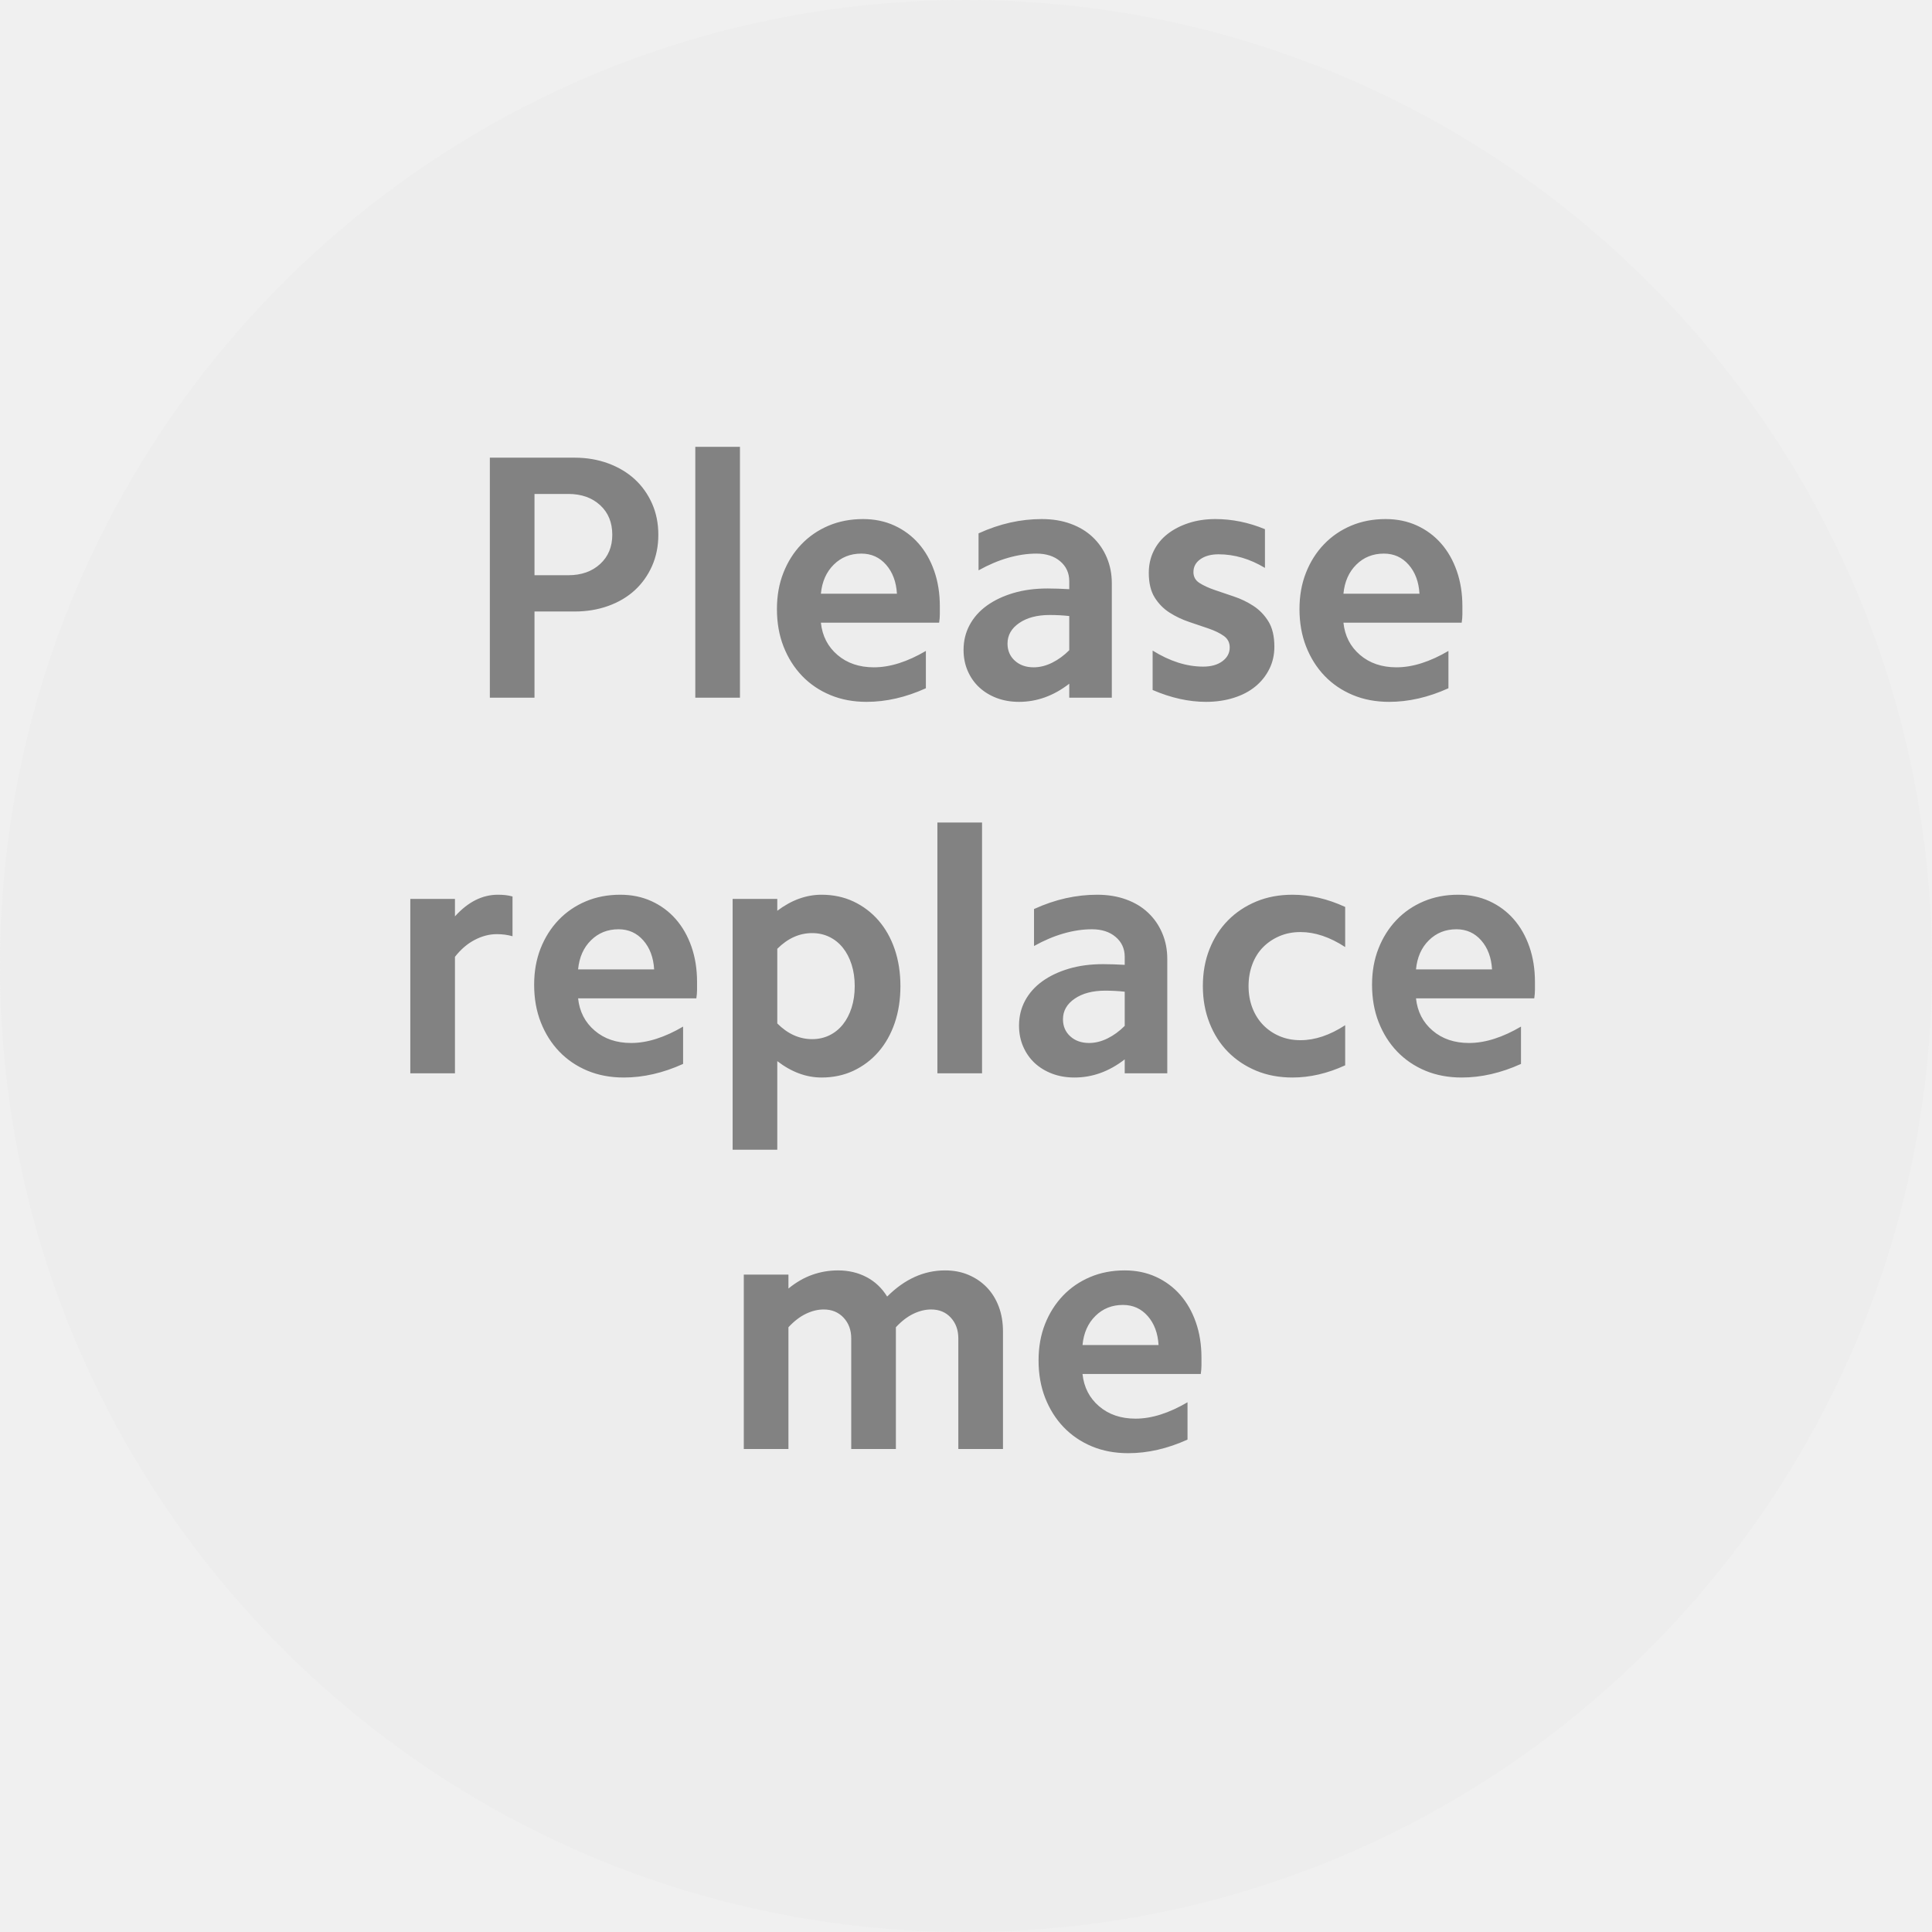
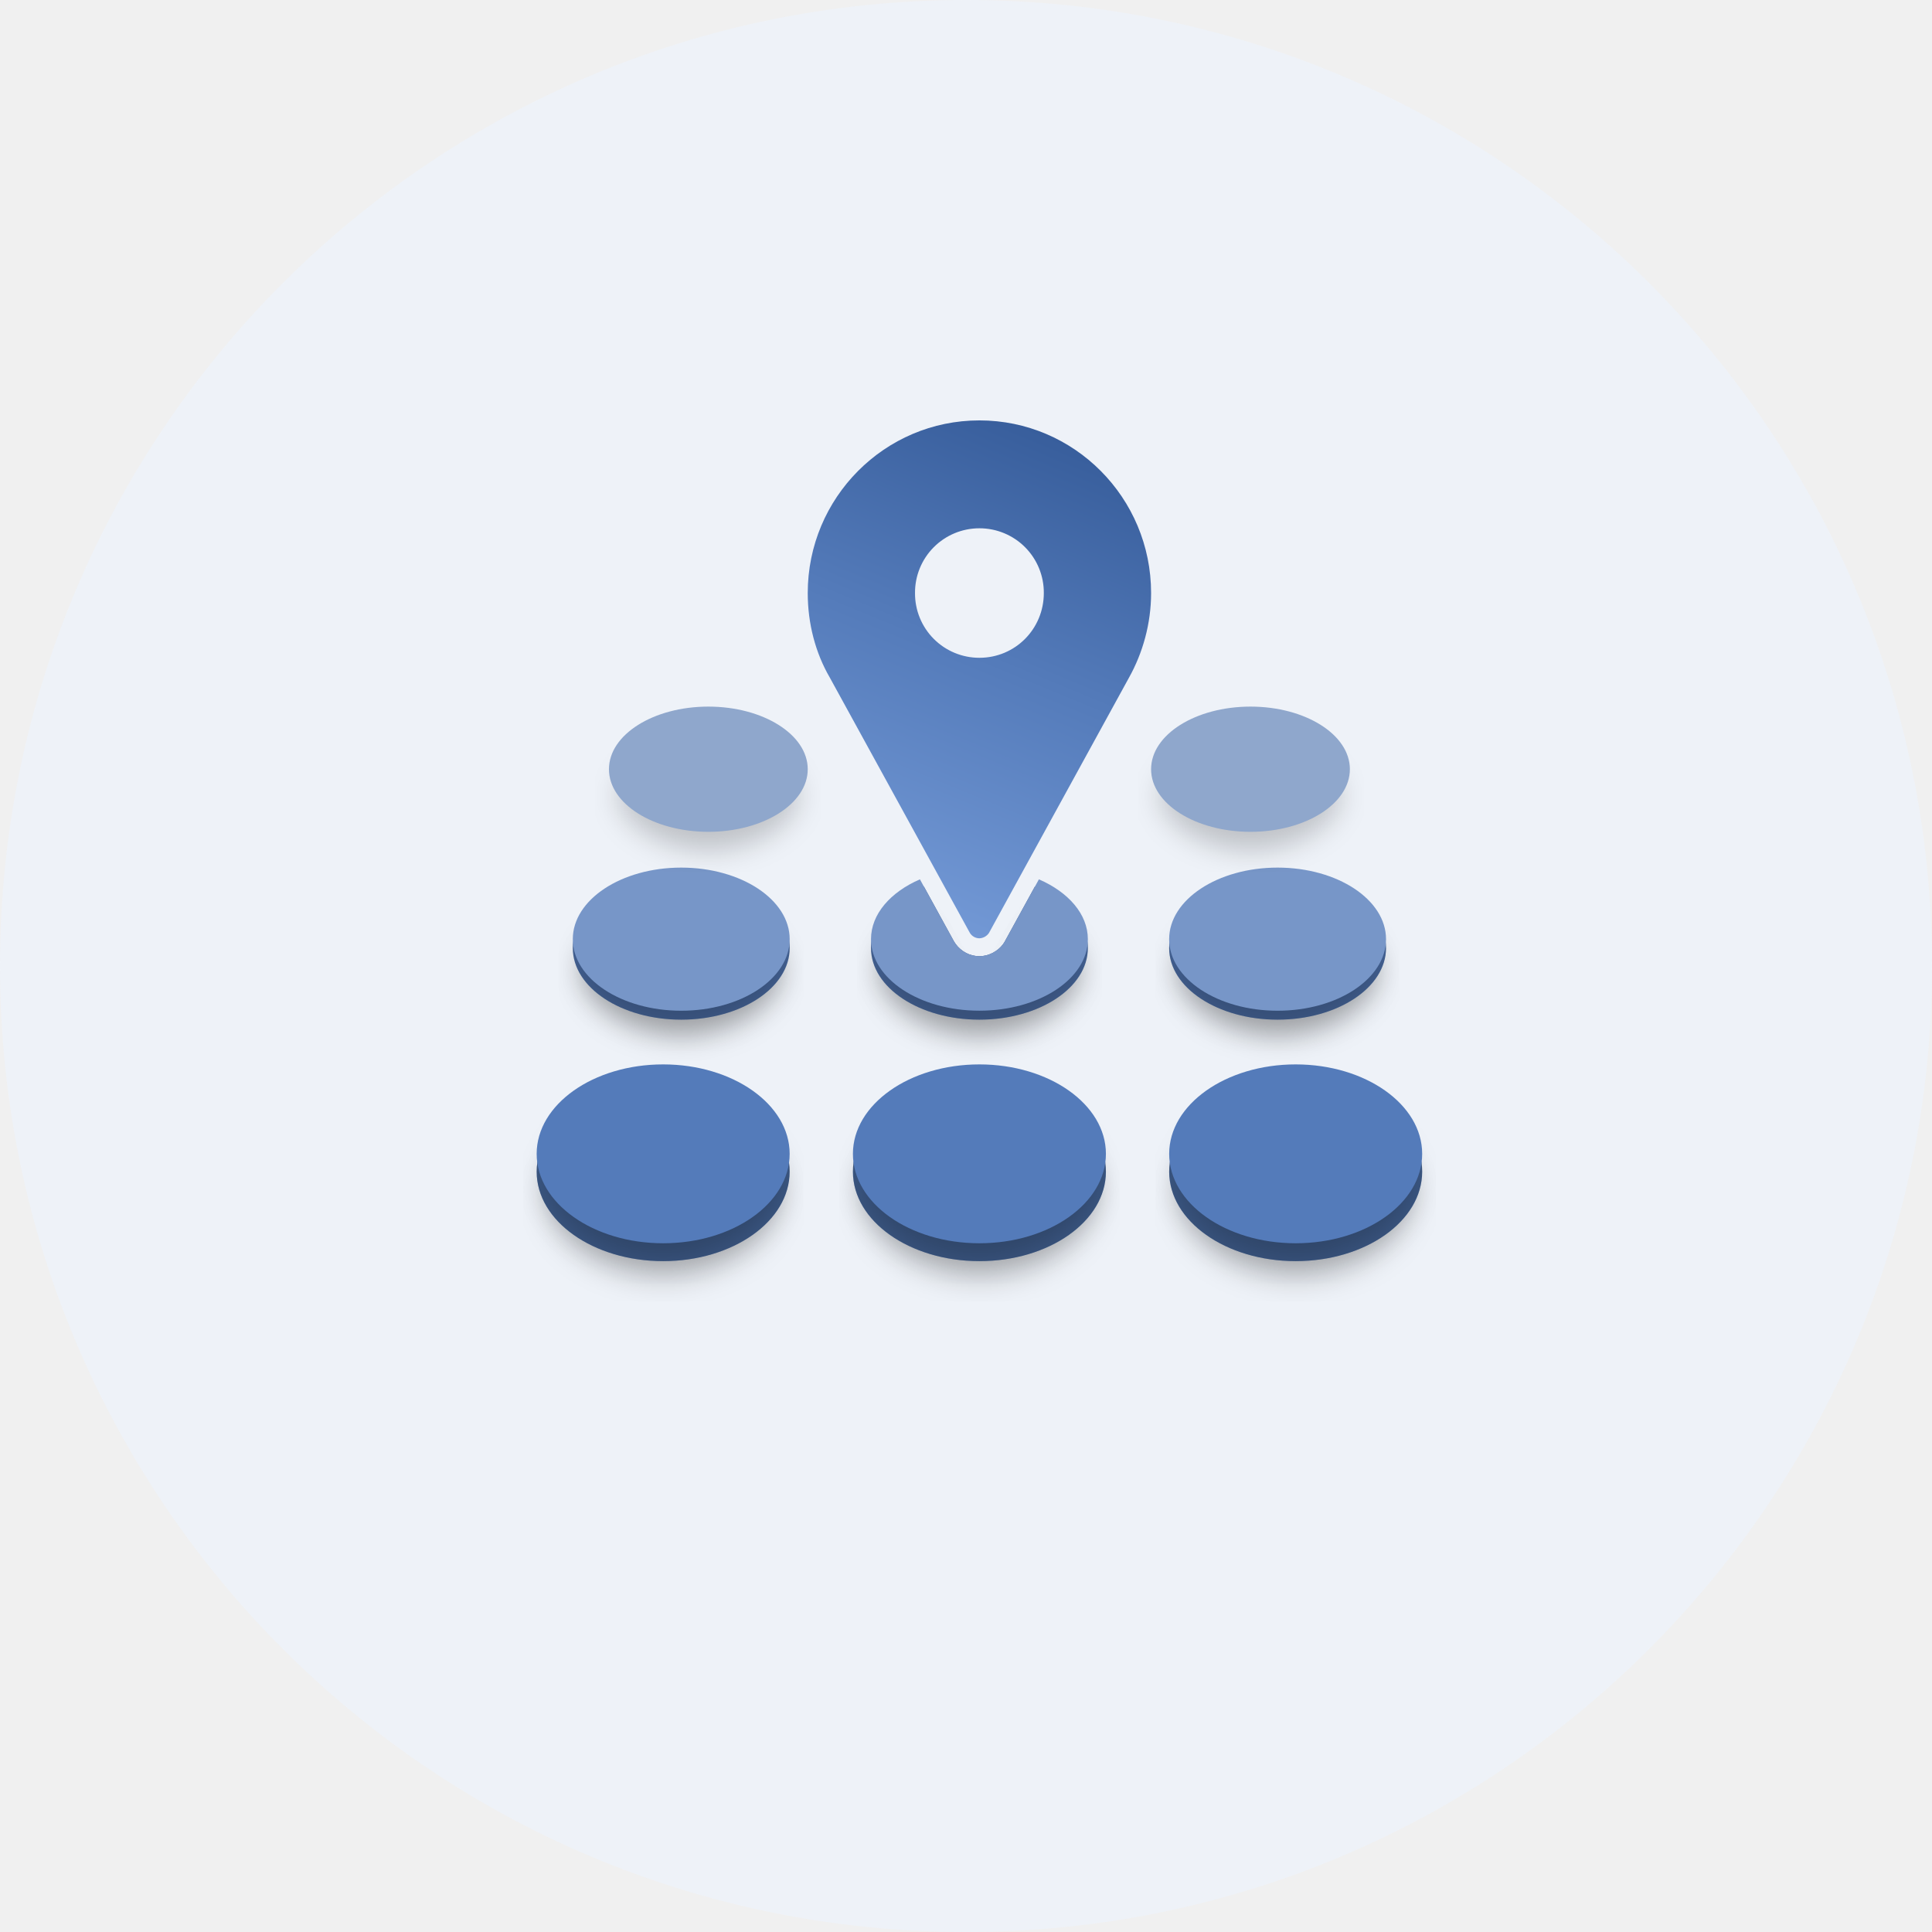
- <svg xmlns="http://www.w3.org/2000/svg" xmlns:xlink="http://www.w3.org/1999/xlink" width="72px" height="72px" viewBox="0 0 72 72" version="1.1">
+ <svg xmlns="http://www.w3.org/2000/svg" xmlns:xlink="http://www.w3.org/1999/xlink" width="72" height="72" viewBox="0 0 72 72">
+   <defs />
  <defs>
-     <circle id="path-1" cx="36" cy="36" r="36" />
+     <filter id="b" width="112.4%" height="140.3%" x="-6.2%" y="-10.1%" filterUnits="objectBoundingBox">
+       <feMorphology in="SourceAlpha" radius=".5" result="shadowSpreadOuter1" />
+       <feOffset dy="1" in="shadowSpreadOuter1" result="shadowOffsetOuter1" />
+       <feGaussianBlur in="shadowOffsetOuter1" result="shadowBlurOuter1" stdDeviation=".5" />
+       <feColorMatrix in="shadowBlurOuter1" values="0 0 0 0 0 0 0 0 0 0 0 0 0 0 0 0 0 0 0.199 0" />
+     </filter>
+     <filter id="d" width="112.4%" height="137.5%" x="-6.2%" y="-9.4%" filterUnits="objectBoundingBox">
+       <feMorphology in="SourceAlpha" radius=".5" result="shadowSpreadOuter1" />
+       <feOffset dy="1" in="shadowSpreadOuter1" result="shadowOffsetOuter1" />
+       <feGaussianBlur in="shadowOffsetOuter1" result="shadowBlurOuter1" stdDeviation=".5" />
+       <feColorMatrix in="shadowBlurOuter1" values="0 0 0 0 0 0 0 0 0 0 0 0 0 0 0 0 0 0 0.199 0" />
+     </filter>
+     <filter id="f" width="112.4%" height="137.5%" x="-6.2%" y="-9.4%" filterUnits="objectBoundingBox">
+       <feMorphology in="SourceAlpha" radius=".5" result="shadowSpreadOuter1" />
+       <feOffset dy="1" in="shadowSpreadOuter1" result="shadowOffsetOuter1" />
+       <feGaussianBlur in="shadowOffsetOuter1" result="shadowBlurOuter1" stdDeviation=".5" />
+       <feColorMatrix in="shadowBlurOuter1" values="0 0 0 0 0 0 0 0 0 0 0 0 0 0 0 0 0 0 0.199 0" />
+     </filter>
+     <filter id="h" width="112.4%" height="140.8%" x="-6.2%" y="-10.2%" filterUnits="objectBoundingBox">
+       <feMorphology in="SourceAlpha" radius=".5" result="shadowSpreadOuter1" />
+       <feOffset dy="1" in="shadowSpreadOuter1" result="shadowOffsetOuter1" />
+       <feGaussianBlur in="shadowOffsetOuter1" result="shadowBlurOuter1" stdDeviation=".5" />
+       <feColorMatrix in="shadowBlurOuter1" values="0 0 0 0 0 0 0 0 0 0 0 0 0 0 0 0 0 0 0.199 0" />
+     </filter>
+     <filter id="j" width="112.4%" height="137.5%" x="-6.2%" y="-9.4%" filterUnits="objectBoundingBox">
+       <feMorphology in="SourceAlpha" radius=".5" result="shadowSpreadOuter1" />
+       <feOffset dy="1" in="shadowSpreadOuter1" result="shadowOffsetOuter1" />
+       <feGaussianBlur in="shadowOffsetOuter1" result="shadowBlurOuter1" stdDeviation=".5" />
+       <feColorMatrix in="shadowBlurOuter1" values="0 0 0 0 0 0 0 0 0 0 0 0 0 0 0 0 0 0 0.199 0" />
+     </filter>
+     <filter id="l" width="112.4%" height="137.5%" x="-6.2%" y="-9.4%" filterUnits="objectBoundingBox">
+       <feMorphology in="SourceAlpha" radius=".5" result="shadowSpreadOuter1" />
+       <feOffset dy="1" in="shadowSpreadOuter1" result="shadowOffsetOuter1" />
+       <feGaussianBlur in="shadowOffsetOuter1" result="shadowBlurOuter1" stdDeviation=".5" />
+       <feColorMatrix in="shadowBlurOuter1" values="0 0 0 0 0 0 0 0 0 0 0 0 0 0 0 0 0 0 0.199 0" />
+     </filter>
+     <filter id="n" width="113.5%" height="142.9%" x="-6.7%" y="-10.7%" filterUnits="objectBoundingBox">
+       <feMorphology in="SourceAlpha" radius=".5" result="shadowSpreadOuter1" />
+       <feOffset dy="1" in="shadowSpreadOuter1" result="shadowOffsetOuter1" />
+       <feGaussianBlur in="shadowOffsetOuter1" result="shadowBlurOuter1" stdDeviation=".5" />
+       <feColorMatrix in="shadowBlurOuter1" values="0 0 0 0 0 0 0 0 0 0 0 0 0 0 0 0 0 0 0.199 0" />
+     </filter>
+     <filter id="p" width="113.5%" height="142.9%" x="-6.7%" y="-10.7%" filterUnits="objectBoundingBox">
+       <feMorphology in="SourceAlpha" radius=".5" result="shadowSpreadOuter1" />
+       <feOffset dy="1" in="shadowSpreadOuter1" result="shadowOffsetOuter1" />
+       <feGaussianBlur in="shadowOffsetOuter1" result="shadowBlurOuter1" stdDeviation=".5" />
+       <feColorMatrix in="shadowBlurOuter1" values="0 0 0 0 0 0 0 0 0 0 0 0 0 0 0 0 0 0 0.199 0" />
+     </filter>
+     <filter id="r" width="110.6%" height="130%" x="-5.3%" y="-7.5%" filterUnits="objectBoundingBox">
+       <feMorphology in="SourceAlpha" radius=".5" result="shadowSpreadOuter1" />
+       <feOffset dy="1" in="shadowSpreadOuter1" result="shadowOffsetOuter1" />
+       <feGaussianBlur in="shadowOffsetOuter1" result="shadowBlurOuter1" stdDeviation=".5" />
+       <feColorMatrix in="shadowBlurOuter1" values="0 0 0 0 0 0 0 0 0 0 0 0 0 0 0 0 0 0 0.199 0" />
+     </filter>
+     <filter id="t" width="110.6%" height="130%" x="-5.3%" y="-7.5%" filterUnits="objectBoundingBox">
+       <feMorphology in="SourceAlpha" radius=".5" result="shadowSpreadOuter1" />
+       <feOffset dy="1" in="shadowSpreadOuter1" result="shadowOffsetOuter1" />
+       <feGaussianBlur in="shadowOffsetOuter1" result="shadowBlurOuter1" stdDeviation=".5" />
+       <feColorMatrix in="shadowBlurOuter1" values="0 0 0 0 0 0 0 0 0 0 0 0 0 0 0 0 0 0 0.199 0" />
+     </filter>
+     <filter id="v" width="110.6%" height="130%" x="-5.3%" y="-7.5%" filterUnits="objectBoundingBox">
+       <feMorphology in="SourceAlpha" radius=".5" result="shadowSpreadOuter1" />
+       <feOffset dy="1" in="shadowSpreadOuter1" result="shadowOffsetOuter1" />
+       <feGaussianBlur in="shadowOffsetOuter1" result="shadowBlurOuter1" stdDeviation=".5" />
+       <feColorMatrix in="shadowBlurOuter1" values="0 0 0 0 0 0 0 0 0 0 0 0 0 0 0 0 0 0 0.199 0" />
+     </filter>
+     <filter id="x" width="110.6%" height="130%" x="-5.3%" y="-7.5%" filterUnits="objectBoundingBox">
+       <feMorphology in="SourceAlpha" radius=".5" result="shadowSpreadOuter1" />
+       <feOffset dy="1" in="shadowSpreadOuter1" result="shadowOffsetOuter1" />
+       <feGaussianBlur in="shadowOffsetOuter1" result="shadowBlurOuter1" stdDeviation=".5" />
+       <feColorMatrix in="shadowBlurOuter1" values="0 0 0 0 0 0 0 0 0 0 0 0 0 0 0 0 0 0 0.199 0" />
+     </filter>
+     <filter id="z" width="110.6%" height="130%" x="-5.3%" y="-7.5%" filterUnits="objectBoundingBox">
+       <feMorphology in="SourceAlpha" radius=".5" result="shadowSpreadOuter1" />
+       <feOffset dy="1" in="shadowSpreadOuter1" result="shadowOffsetOuter1" />
+       <feGaussianBlur in="shadowOffsetOuter1" result="shadowBlurOuter1" stdDeviation=".5" />
+       <feColorMatrix in="shadowBlurOuter1" values="0 0 0 0 0 0 0 0 0 0 0 0 0 0 0 0 0 0 0.199 0" />
+     </filter>
+     <filter id="B" width="110.6%" height="130%" x="-5.3%" y="-7.5%" filterUnits="objectBoundingBox">
+       <feMorphology in="SourceAlpha" radius=".5" result="shadowSpreadOuter1" />
+       <feOffset dy="1" in="shadowSpreadOuter1" result="shadowOffsetOuter1" />
+       <feGaussianBlur in="shadowOffsetOuter1" result="shadowBlurOuter1" stdDeviation=".5" />
+       <feColorMatrix in="shadowBlurOuter1" values="0 0 0 0 0 0 0 0 0 0 0 0 0 0 0 0 0 0 0.199 0" />
+     </filter>
+     <ellipse id="e" cx="5.388" cy="9" rx="4.041" ry="2.667" />
+     <ellipse id="g" cx="27.612" cy="9" rx="4.041" ry="2.667" />
+     <ellipse id="k" cx="5.388" cy="8.667" rx="4.041" ry="2.667" />
+     <ellipse id="m" cx="27.612" cy="8.667" rx="4.041" ry="2.667" />
+     <ellipse id="o" cx="6.398" cy="2.333" rx="3.704" ry="2.333" />
+     <ellipse id="q" cx="26.602" cy="2.333" rx="3.704" ry="2.333" />
+     <ellipse id="s" cx="16.5" cy="17.333" rx="4.714" ry="3.333" />
+     <ellipse id="u" cx="4.714" cy="17.333" rx="4.714" ry="3.333" />
+     <ellipse id="w" cx="28.286" cy="17.333" rx="4.714" ry="3.333" />
+     <ellipse id="y" cx="16.5" cy="16.667" rx="4.714" ry="3.333" />
+     <ellipse id="A" cx="4.714" cy="16.667" rx="4.714" ry="3.333" />
+     <ellipse id="C" cx="28.286" cy="16.667" rx="4.714" ry="3.333" />
+     <path id="c" d="M18.567 6.708c1.182.466 1.974 1.318 1.974 2.292 0 1.473-1.81 2.667-4.041 2.667-2.232 0-4.04-1.194-4.04-2.667 0-.974.79-1.826 1.972-2.291l1.12 2.043.06.09c.207.285.533.46.888.46.338 0 .68-.177.88-.446l.055-.083 1.132-2.065z" />
+     <path id="i" d="M18.717 6.437c1.099.477 1.824 1.297 1.824 2.23 0 1.472-1.81 2.666-4.041 2.666-2.232 0-4.04-1.194-4.04-2.666 0-.933.724-1.753 1.823-2.23l1.27 2.315.058.09c.208.285.534.46.889.46.338 0 .68-.177.88-.446l.055-.083 1.282-2.336z" />
+     <linearGradient id="D" x1="66.28%" x2="39.381%" y1="0%" y2="97.471%">
+       <stop offset="0%" stop-color="#375D9B" />
+       <stop offset="47.631%" stop-color="#547BBA" />
+       <stop offset="100%" stop-color="#7298D5" />
+     </linearGradient>
+     <circle id="a" cx="36" cy="36" r="36" />
  </defs>
-   <g id="Molecules-/-Cards-/-HelpCenter-/-cat_unknown" stroke="none" stroke-width="1" fill="none" fill-rule="evenodd">
-     <g id="Molecules-/-Cards-/-Feature-Grid-Block" fill-rule="nonzero">
-       <g id="Atoms-/-Icons-/-Backgrounds-/-Colours">
-         <use fill="#FFFFFF" xlink:href="#path-1" />
-         <use fill-opacity="0.1" fill="#4C4C4C" xlink:href="#path-1" />
-       </g>
+   <g fill="none" fill-rule="evenodd">
+     <g fill-rule="nonzero">
+       <use fill="#FFF" xlink:href="#a" />
+       <use fill="#547BBA" fill-opacity=".1" xlink:href="#a" />
    </g>
-     <path d="M19.919,26 L19.919,22.789 L21.414,22.789 C21.865,22.789 22.283,22.72 22.669,22.581 C23.054,22.442 23.384,22.247 23.657,21.996 C23.93,21.745 24.144,21.444 24.3,21.093 C24.456,20.741 24.534,20.354 24.534,19.929 C24.534,19.504 24.456,19.116 24.3,18.765 C24.144,18.415 23.93,18.113 23.657,17.862 C23.384,17.611 23.054,17.413 22.669,17.27 C22.283,17.128 21.865,17.056 21.414,17.056 L21.414,17.056 L18.255,17.056 L18.255,26 L19.919,26 Z M21.18,21.437 L19.919,21.437 L19.919,18.408 L21.18,18.408 C21.665,18.408 22.06,18.547 22.363,18.824 C22.666,19.101 22.818,19.47 22.818,19.929 C22.818,20.38 22.666,20.744 22.363,21.021 C22.06,21.298 21.665,21.437 21.18,21.437 L21.18,21.437 Z M27.576,26 L27.576,16.653 L25.912,16.653 L25.912,26 L27.576,26 Z M32.295,26.156 C33.023,26.156 33.76,25.987 34.505,25.649 L34.505,25.649 L34.505,24.258 C34.167,24.457 33.836,24.609 33.511,24.713 C33.185,24.817 32.871,24.869 32.568,24.869 C32.022,24.869 31.569,24.715 31.209,24.407 C30.85,24.1 30.644,23.699 30.592,23.205 L30.592,23.205 L34.999,23.205 C35.016,23.092 35.025,22.986 35.025,22.887 L35.025,22.887 L35.025,22.594 C35.025,22.117 34.956,21.68 34.817,21.281 C34.678,20.882 34.483,20.54 34.232,20.254 C33.981,19.968 33.679,19.745 33.328,19.584 C32.977,19.424 32.59,19.344 32.165,19.344 C31.697,19.344 31.268,19.426 30.878,19.591 C30.488,19.756 30.15,19.988 29.864,20.287 C29.578,20.585 29.355,20.939 29.195,21.346 C29.034,21.753 28.954,22.204 28.954,22.698 C28.954,23.209 29.036,23.675 29.201,24.096 C29.366,24.516 29.595,24.88 29.89,25.188 C30.185,25.495 30.536,25.733 30.943,25.902 C31.35,26.072 31.801,26.156 32.295,26.156 Z M33.426,22.126 L30.592,22.126 C30.635,21.675 30.796,21.314 31.073,21.041 C31.35,20.767 31.693,20.631 32.1,20.631 C32.473,20.631 32.78,20.77 33.023,21.047 C33.266,21.324 33.4,21.684 33.426,22.126 L33.426,22.126 Z M37.976,26.156 C38.643,26.156 39.267,25.931 39.848,25.48 L39.848,25.48 L39.848,26 L41.434,26 L41.434,21.736 C41.434,21.389 41.371,21.069 41.245,20.774 C41.12,20.479 40.944,20.226 40.719,20.014 C40.494,19.801 40.221,19.637 39.9,19.52 C39.579,19.402 39.22,19.344 38.821,19.344 C38.431,19.344 38.041,19.387 37.651,19.474 C37.261,19.561 36.867,19.695 36.468,19.877 L36.468,19.877 L36.468,21.255 C36.841,21.047 37.209,20.891 37.573,20.787 C37.937,20.683 38.288,20.631 38.626,20.631 C38.99,20.631 39.285,20.726 39.51,20.917 C39.735,21.108 39.848,21.355 39.848,21.658 L39.848,21.658 L39.848,21.957 C39.701,21.948 39.562,21.942 39.432,21.938 C39.302,21.933 39.172,21.931 39.042,21.931 C38.574,21.931 38.149,21.987 37.768,22.1 C37.387,22.213 37.057,22.369 36.78,22.568 C36.503,22.767 36.288,23.008 36.136,23.29 C35.985,23.571 35.909,23.881 35.909,24.219 C35.909,24.505 35.961,24.767 36.065,25.006 C36.169,25.244 36.312,25.448 36.494,25.616 C36.676,25.785 36.893,25.918 37.144,26.013 C37.395,26.108 37.673,26.156 37.976,26.156 Z M38.522,24.869 C38.236,24.869 38.002,24.787 37.82,24.622 C37.638,24.457 37.547,24.245 37.547,23.985 C37.547,23.673 37.692,23.417 37.983,23.218 C38.273,23.019 38.652,22.919 39.12,22.919 C39.371,22.919 39.614,22.932 39.848,22.958 L39.848,22.958 L39.848,24.232 C39.649,24.431 39.434,24.587 39.205,24.7 C38.975,24.813 38.747,24.869 38.522,24.869 Z M44.944,26.156 C45.317,26.156 45.661,26.106 45.977,26.006 C46.294,25.907 46.562,25.766 46.783,25.584 C47.005,25.402 47.178,25.185 47.303,24.934 C47.429,24.683 47.492,24.405 47.492,24.102 C47.492,23.712 47.418,23.398 47.271,23.16 C47.124,22.921 46.937,22.728 46.712,22.581 C46.487,22.434 46.244,22.317 45.984,22.23 C45.724,22.143 45.481,22.061 45.256,21.983 C45.031,21.905 44.844,21.818 44.697,21.723 C44.55,21.628 44.476,21.493 44.476,21.32 C44.476,21.121 44.563,20.96 44.736,20.839 C44.909,20.718 45.135,20.657 45.412,20.657 C46.001,20.657 46.578,20.826 47.141,21.164 L47.141,21.164 L47.141,19.721 C46.534,19.47 45.919,19.344 45.295,19.344 C44.931,19.344 44.597,19.394 44.294,19.494 C43.991,19.593 43.728,19.73 43.508,19.903 C43.286,20.076 43.115,20.287 42.994,20.534 C42.873,20.78 42.812,21.051 42.812,21.346 C42.812,21.727 42.886,22.035 43.033,22.269 C43.18,22.503 43.367,22.692 43.592,22.834 C43.817,22.977 44.06,23.092 44.32,23.179 C44.58,23.266 44.823,23.348 45.048,23.426 C45.273,23.504 45.46,23.595 45.607,23.699 C45.754,23.803 45.828,23.946 45.828,24.128 C45.828,24.336 45.737,24.507 45.555,24.642 C45.373,24.776 45.135,24.843 44.84,24.843 C44.225,24.843 43.596,24.644 42.955,24.245 L42.955,24.245 L42.955,25.714 C43.64,26.009 44.303,26.156 44.944,26.156 Z M51.769,26.156 C52.497,26.156 53.234,25.987 53.979,25.649 L53.979,25.649 L53.979,24.258 C53.641,24.457 53.309,24.609 52.984,24.713 C52.66,24.817 52.345,24.869 52.042,24.869 C51.496,24.869 51.043,24.715 50.684,24.407 C50.324,24.1 50.118,23.699 50.066,23.205 L50.066,23.205 L54.473,23.205 C54.49,23.092 54.499,22.986 54.499,22.887 L54.499,22.887 L54.499,22.594 C54.499,22.117 54.43,21.68 54.291,21.281 C54.152,20.882 53.957,20.54 53.706,20.254 C53.455,19.968 53.154,19.745 52.803,19.584 C52.452,19.424 52.064,19.344 51.639,19.344 C51.171,19.344 50.742,19.426 50.352,19.591 C49.962,19.756 49.624,19.988 49.338,20.287 C49.052,20.585 48.829,20.939 48.669,21.346 C48.508,21.753 48.428,22.204 48.428,22.698 C48.428,23.209 48.51,23.675 48.675,24.096 C48.84,24.516 49.069,24.88 49.364,25.188 C49.659,25.495 50.01,25.733 50.417,25.902 C50.824,26.072 51.275,26.156 51.769,26.156 Z M52.9,22.126 L50.066,22.126 C50.109,21.675 50.27,21.314 50.547,21.041 C50.824,20.767 51.167,20.631 51.574,20.631 C51.947,20.631 52.254,20.77 52.497,21.047 C52.74,21.324 52.874,21.684 52.9,22.126 L52.9,22.126 Z M16.955,40 L16.955,35.658 C17.172,35.381 17.416,35.17 17.689,35.028 C17.962,34.885 18.238,34.813 18.515,34.813 C18.723,34.813 18.918,34.839 19.1,34.891 L19.1,34.891 L19.1,33.409 C19.005,33.383 18.914,33.366 18.827,33.357 C18.74,33.348 18.649,33.344 18.554,33.344 C17.973,33.344 17.44,33.613 16.955,34.15 L16.955,34.15 L16.955,33.5 L15.291,33.5 L15.291,40 L16.955,40 Z M23.247,40.156 C23.975,40.156 24.712,39.987 25.457,39.649 L25.457,39.649 L25.457,38.258 C25.119,38.457 24.788,38.609 24.462,38.713 C24.137,38.817 23.823,38.869 23.52,38.869 C22.974,38.869 22.521,38.715 22.162,38.407 C21.802,38.1 21.596,37.699 21.544,37.205 L21.544,37.205 L25.951,37.205 C25.968,37.092 25.977,36.986 25.977,36.886 L25.977,36.886 L25.977,36.594 C25.977,36.117 25.908,35.68 25.769,35.281 C25.63,34.882 25.435,34.54 25.184,34.254 C24.933,33.968 24.631,33.745 24.28,33.584 C23.93,33.424 23.542,33.344 23.117,33.344 C22.649,33.344 22.22,33.426 21.83,33.591 C21.44,33.756 21.102,33.987 20.816,34.286 C20.53,34.586 20.307,34.939 20.146,35.346 C19.986,35.753 19.906,36.204 19.906,36.698 C19.906,37.209 19.988,37.675 20.153,38.096 C20.318,38.516 20.547,38.88 20.842,39.188 C21.137,39.495 21.488,39.733 21.895,39.903 C22.302,40.072 22.753,40.156 23.247,40.156 Z M24.378,36.126 L21.544,36.126 C21.587,35.675 21.748,35.313 22.025,35.041 C22.302,34.767 22.645,34.631 23.052,34.631 C23.425,34.631 23.732,34.77 23.975,35.047 C24.218,35.324 24.352,35.684 24.378,36.126 L24.378,36.126 Z M28.967,42.847 L28.967,39.545 C29.496,39.952 30.046,40.156 30.618,40.156 C31.051,40.156 31.448,40.072 31.808,39.903 C32.167,39.733 32.477,39.499 32.737,39.2 C32.997,38.901 33.199,38.544 33.342,38.128 C33.484,37.712 33.556,37.253 33.556,36.75 C33.556,36.247 33.484,35.788 33.342,35.372 C33.199,34.956 32.997,34.599 32.737,34.3 C32.477,34.001 32.167,33.767 31.808,33.597 C31.448,33.428 31.051,33.344 30.618,33.344 C30.046,33.344 29.496,33.543 28.967,33.942 L28.967,33.942 L28.967,33.5 L27.303,33.5 L27.303,42.847 L28.967,42.847 Z M30.267,38.726 C29.79,38.726 29.357,38.531 28.967,38.141 L28.967,38.141 L28.967,35.359 C29.357,34.969 29.79,34.774 30.267,34.774 C30.501,34.774 30.715,34.822 30.91,34.917 C31.105,35.012 31.272,35.147 31.411,35.32 C31.55,35.493 31.658,35.701 31.736,35.944 C31.814,36.187 31.853,36.455 31.853,36.75 C31.853,37.045 31.814,37.313 31.736,37.556 C31.658,37.799 31.55,38.007 31.411,38.18 C31.272,38.353 31.105,38.488 30.91,38.583 C30.715,38.678 30.501,38.726 30.267,38.726 Z M36.598,40 L36.598,30.653 L34.934,30.653 L34.934,40 L36.598,40 Z M40.043,40.156 C40.71,40.156 41.334,39.931 41.915,39.48 L41.915,39.48 L41.915,40 L43.501,40 L43.501,35.736 C43.501,35.389 43.438,35.069 43.312,34.774 C43.187,34.479 43.011,34.226 42.786,34.014 C42.561,33.801 42.288,33.636 41.967,33.52 C41.646,33.403 41.287,33.344 40.888,33.344 C40.498,33.344 40.108,33.387 39.718,33.474 C39.328,33.561 38.934,33.695 38.535,33.877 L38.535,33.877 L38.535,35.255 C38.908,35.047 39.276,34.891 39.64,34.787 C40.004,34.683 40.355,34.631 40.693,34.631 C41.057,34.631 41.352,34.726 41.577,34.917 C41.802,35.108 41.915,35.355 41.915,35.658 L41.915,35.658 L41.915,35.957 C41.768,35.948 41.629,35.942 41.499,35.938 C41.369,35.933 41.239,35.931 41.109,35.931 C40.641,35.931 40.216,35.987 39.835,36.1 C39.454,36.213 39.124,36.369 38.847,36.568 C38.57,36.767 38.355,37.008 38.203,37.289 C38.052,37.571 37.976,37.881 37.976,38.219 C37.976,38.505 38.028,38.767 38.132,39.005 C38.236,39.244 38.379,39.447 38.561,39.617 C38.743,39.785 38.96,39.918 39.211,40.013 C39.462,40.108 39.74,40.156 40.043,40.156 Z M40.589,38.869 C40.303,38.869 40.069,38.787 39.887,38.622 C39.705,38.457 39.614,38.245 39.614,37.985 C39.614,37.673 39.759,37.417 40.05,37.218 C40.34,37.019 40.719,36.919 41.187,36.919 C41.438,36.919 41.681,36.932 41.915,36.958 L41.915,36.958 L41.915,38.232 C41.716,38.431 41.501,38.587 41.272,38.7 C41.042,38.813 40.814,38.869 40.589,38.869 Z M48.168,40.156 C48.818,40.156 49.472,40.004 50.131,39.701 L50.131,39.701 L50.131,38.206 C49.559,38.579 49.004,38.765 48.467,38.765 C48.181,38.765 47.921,38.715 47.687,38.615 C47.453,38.516 47.249,38.377 47.076,38.2 C46.903,38.022 46.768,37.809 46.673,37.562 C46.578,37.316 46.53,37.045 46.53,36.75 C46.53,36.455 46.578,36.182 46.673,35.931 C46.768,35.68 46.903,35.467 47.076,35.294 C47.249,35.121 47.453,34.984 47.687,34.885 C47.921,34.785 48.181,34.735 48.467,34.735 C49.004,34.735 49.559,34.921 50.131,35.294 L50.131,35.294 L50.131,33.799 C49.472,33.496 48.818,33.344 48.168,33.344 C47.674,33.344 47.223,33.428 46.816,33.597 C46.409,33.767 46.058,34.001 45.763,34.3 C45.468,34.599 45.239,34.956 45.074,35.372 C44.909,35.788 44.827,36.247 44.827,36.75 C44.827,37.244 44.909,37.701 45.074,38.121 C45.239,38.542 45.468,38.901 45.763,39.2 C46.058,39.499 46.409,39.733 46.816,39.903 C47.223,40.072 47.674,40.156 48.168,40.156 Z M54.473,40.156 C55.201,40.156 55.938,39.987 56.683,39.649 L56.683,39.649 L56.683,38.258 C56.345,38.457 56.014,38.609 55.688,38.713 C55.364,38.817 55.049,38.869 54.746,38.869 C54.2,38.869 53.747,38.715 53.388,38.407 C53.028,38.1 52.822,37.699 52.77,37.205 L52.77,37.205 L57.177,37.205 C57.194,37.092 57.203,36.986 57.203,36.886 L57.203,36.886 L57.203,36.594 C57.203,36.117 57.134,35.68 56.995,35.281 C56.856,34.882 56.661,34.54 56.41,34.254 C56.159,33.968 55.858,33.745 55.507,33.584 C55.156,33.424 54.768,33.344 54.343,33.344 C53.875,33.344 53.446,33.426 53.056,33.591 C52.666,33.756 52.328,33.987 52.042,34.286 C51.756,34.586 51.533,34.939 51.373,35.346 C51.212,35.753 51.132,36.204 51.132,36.698 C51.132,37.209 51.214,37.675 51.379,38.096 C51.544,38.516 51.773,38.88 52.068,39.188 C52.363,39.495 52.714,39.733 53.121,39.903 C53.528,40.072 53.979,40.156 54.473,40.156 Z M55.604,36.126 L52.77,36.126 C52.813,35.675 52.974,35.313 53.251,35.041 C53.528,34.767 53.871,34.631 54.278,34.631 C54.651,34.631 54.958,34.77 55.201,35.047 C55.444,35.324 55.578,35.684 55.604,36.126 L55.604,36.126 Z M29.383,54 L29.383,49.463 C29.591,49.238 29.808,49.071 30.033,48.962 C30.258,48.854 30.479,48.8 30.696,48.8 C30.999,48.8 31.246,48.902 31.437,49.105 C31.628,49.309 31.723,49.567 31.723,49.879 L31.723,49.879 L31.723,54 L33.387,54 L33.387,49.463 C33.595,49.238 33.812,49.071 34.037,48.962 C34.262,48.854 34.483,48.8 34.7,48.8 C35.003,48.8 35.248,48.902 35.434,49.105 C35.621,49.309 35.714,49.567 35.714,49.879 L35.714,49.879 L35.714,54 L37.378,54 L37.378,49.619 C37.378,49.281 37.326,48.973 37.222,48.696 C37.118,48.419 36.971,48.18 36.78,47.981 C36.589,47.782 36.362,47.626 36.097,47.513 C35.833,47.4 35.541,47.344 35.22,47.344 C34.431,47.344 33.712,47.669 33.062,48.319 C32.863,47.998 32.605,47.756 32.288,47.591 C31.972,47.426 31.619,47.344 31.229,47.344 C30.9,47.344 30.581,47.398 30.273,47.507 C29.966,47.615 29.669,47.786 29.383,48.02 L29.383,48.02 L29.383,47.5 L27.719,47.5 L27.719,54 L29.383,54 Z M42.045,54.156 C42.773,54.156 43.51,53.987 44.255,53.649 L44.255,53.649 L44.255,52.258 C43.917,52.457 43.586,52.609 43.261,52.713 C42.935,52.817 42.621,52.869 42.318,52.869 C41.772,52.869 41.319,52.715 40.959,52.407 C40.6,52.1 40.394,51.699 40.342,51.205 L40.342,51.205 L44.749,51.205 C44.766,51.092 44.775,50.986 44.775,50.886 L44.775,50.886 L44.775,50.594 C44.775,50.117 44.706,49.68 44.567,49.281 C44.428,48.882 44.233,48.54 43.982,48.254 C43.731,47.968 43.429,47.745 43.078,47.584 C42.727,47.424 42.34,47.344 41.915,47.344 C41.447,47.344 41.018,47.426 40.628,47.591 C40.238,47.756 39.9,47.987 39.614,48.286 C39.328,48.586 39.105,48.939 38.944,49.346 C38.784,49.753 38.704,50.204 38.704,50.698 C38.704,51.209 38.786,51.675 38.951,52.096 C39.116,52.516 39.345,52.88 39.64,53.188 C39.935,53.495 40.286,53.733 40.693,53.903 C41.1,54.072 41.551,54.156 42.045,54.156 Z M43.176,50.126 L40.342,50.126 C40.385,49.675 40.546,49.313 40.823,49.041 C41.1,48.767 41.443,48.631 41.85,48.631 C42.223,48.631 42.53,48.77 42.773,49.047 C43.016,49.324 43.15,49.684 43.176,50.126 L43.176,50.126 Z" id="Pleasereplaceme" fill="#828282" fill-rule="nonzero" />
+     <g transform="translate(20 26.333)">
+       <use fill="#000" filter="url(#b)" xlink:href="#c" />
+       <use fill="#547BBA" xlink:href="#c" />
+       <use fill="#000" fill-opacity=".208" xlink:href="#c" />
+     </g>
+     <g transform="translate(20 26.333)">
+       <use fill="#000" filter="url(#d)" xlink:href="#e" />
+       <use fill="#547BBA" xlink:href="#e" />
+       <use fill="#000" fill-opacity=".208" xlink:href="#e" />
+     </g>
+     <g transform="translate(20 26.333)">
+       <use fill="#000" filter="url(#f)" xlink:href="#g" />
+       <use fill="#547BBA" xlink:href="#g" />
+       <use fill="#000" fill-opacity=".208" xlink:href="#g" />
+     </g>
+     <g transform="translate(20 26.333)">
+       <use fill="#000" filter="url(#h)" xlink:href="#i" />
+       <use fill="#7796C8" xlink:href="#i" />
+     </g>
+     <g transform="translate(20 26.333)">
+       <use fill="#000" filter="url(#j)" xlink:href="#k" />
+       <use fill="#7796C8" xlink:href="#k" />
+     </g>
+     <g transform="translate(20 26.333)">
+       <use fill="#000" filter="url(#l)" xlink:href="#m" />
+       <use fill="#7796C8" xlink:href="#m" />
+     </g>
+     <g transform="translate(20 26.333)">
+       <use fill="#000" filter="url(#n)" xlink:href="#o" />
+       <use fill="#8FA7CC" xlink:href="#o" />
+     </g>
+     <g transform="translate(20 26.333)">
+       <use fill="#000" filter="url(#p)" xlink:href="#q" />
+       <use fill="#8FA7CC" xlink:href="#q" />
+     </g>
+     <g transform="translate(20 26.333)">
+       <use fill="#000" filter="url(#r)" xlink:href="#s" />
+       <use fill="#547BBA" xlink:href="#s" />
+       <use fill="#000" fill-opacity=".296" xlink:href="#s" />
+     </g>
+     <g transform="translate(20 26.333)">
+       <use fill="#000" filter="url(#t)" xlink:href="#u" />
+       <use fill="#547BBA" xlink:href="#u" />
+       <use fill="#000" fill-opacity=".296" xlink:href="#u" />
+     </g>
+     <g transform="translate(20 26.333)">
+       <use fill="#000" filter="url(#v)" xlink:href="#w" />
+       <use fill="#547BBA" xlink:href="#w" />
+       <use fill="#000" fill-opacity=".296" xlink:href="#w" />
+     </g>
+     <g transform="translate(20 26.333)">
+       <use fill="#000" filter="url(#x)" xlink:href="#y" />
+       <use fill="#547BBA" xlink:href="#y" />
+     </g>
+     <g transform="translate(20 26.333)">
+       <use fill="#000" filter="url(#z)" xlink:href="#A" />
+       <use fill="#547BBA" xlink:href="#A" />
+     </g>
+     <g transform="translate(20 26.333)">
+       <use fill="#000" filter="url(#B)" xlink:href="#C" />
+       <use fill="#547BBA" xlink:href="#C" />
+     </g>
+     <path fill="url(#D)" d="M16.5 0c3.532 0 6.398 2.882 6.398 6.434 0 1.14-.311 2.234-.822 3.15l-5.22 9.517a.452.452 0 01-.356.2.42.42 0 01-.355-.2l-5.221-9.517c-.533-.916-.822-2.01-.822-3.15C10.102 2.882 12.968 0 16.5 0zm0 8.847c1.333 0 2.4-1.073 2.4-2.413a2.396 2.396 0 00-2.4-2.413 2.396 2.396 0 00-2.4 2.413 2.396 2.396 0 002.4 2.413z" transform="translate(20 15.667)" />
  </g>
</svg>
